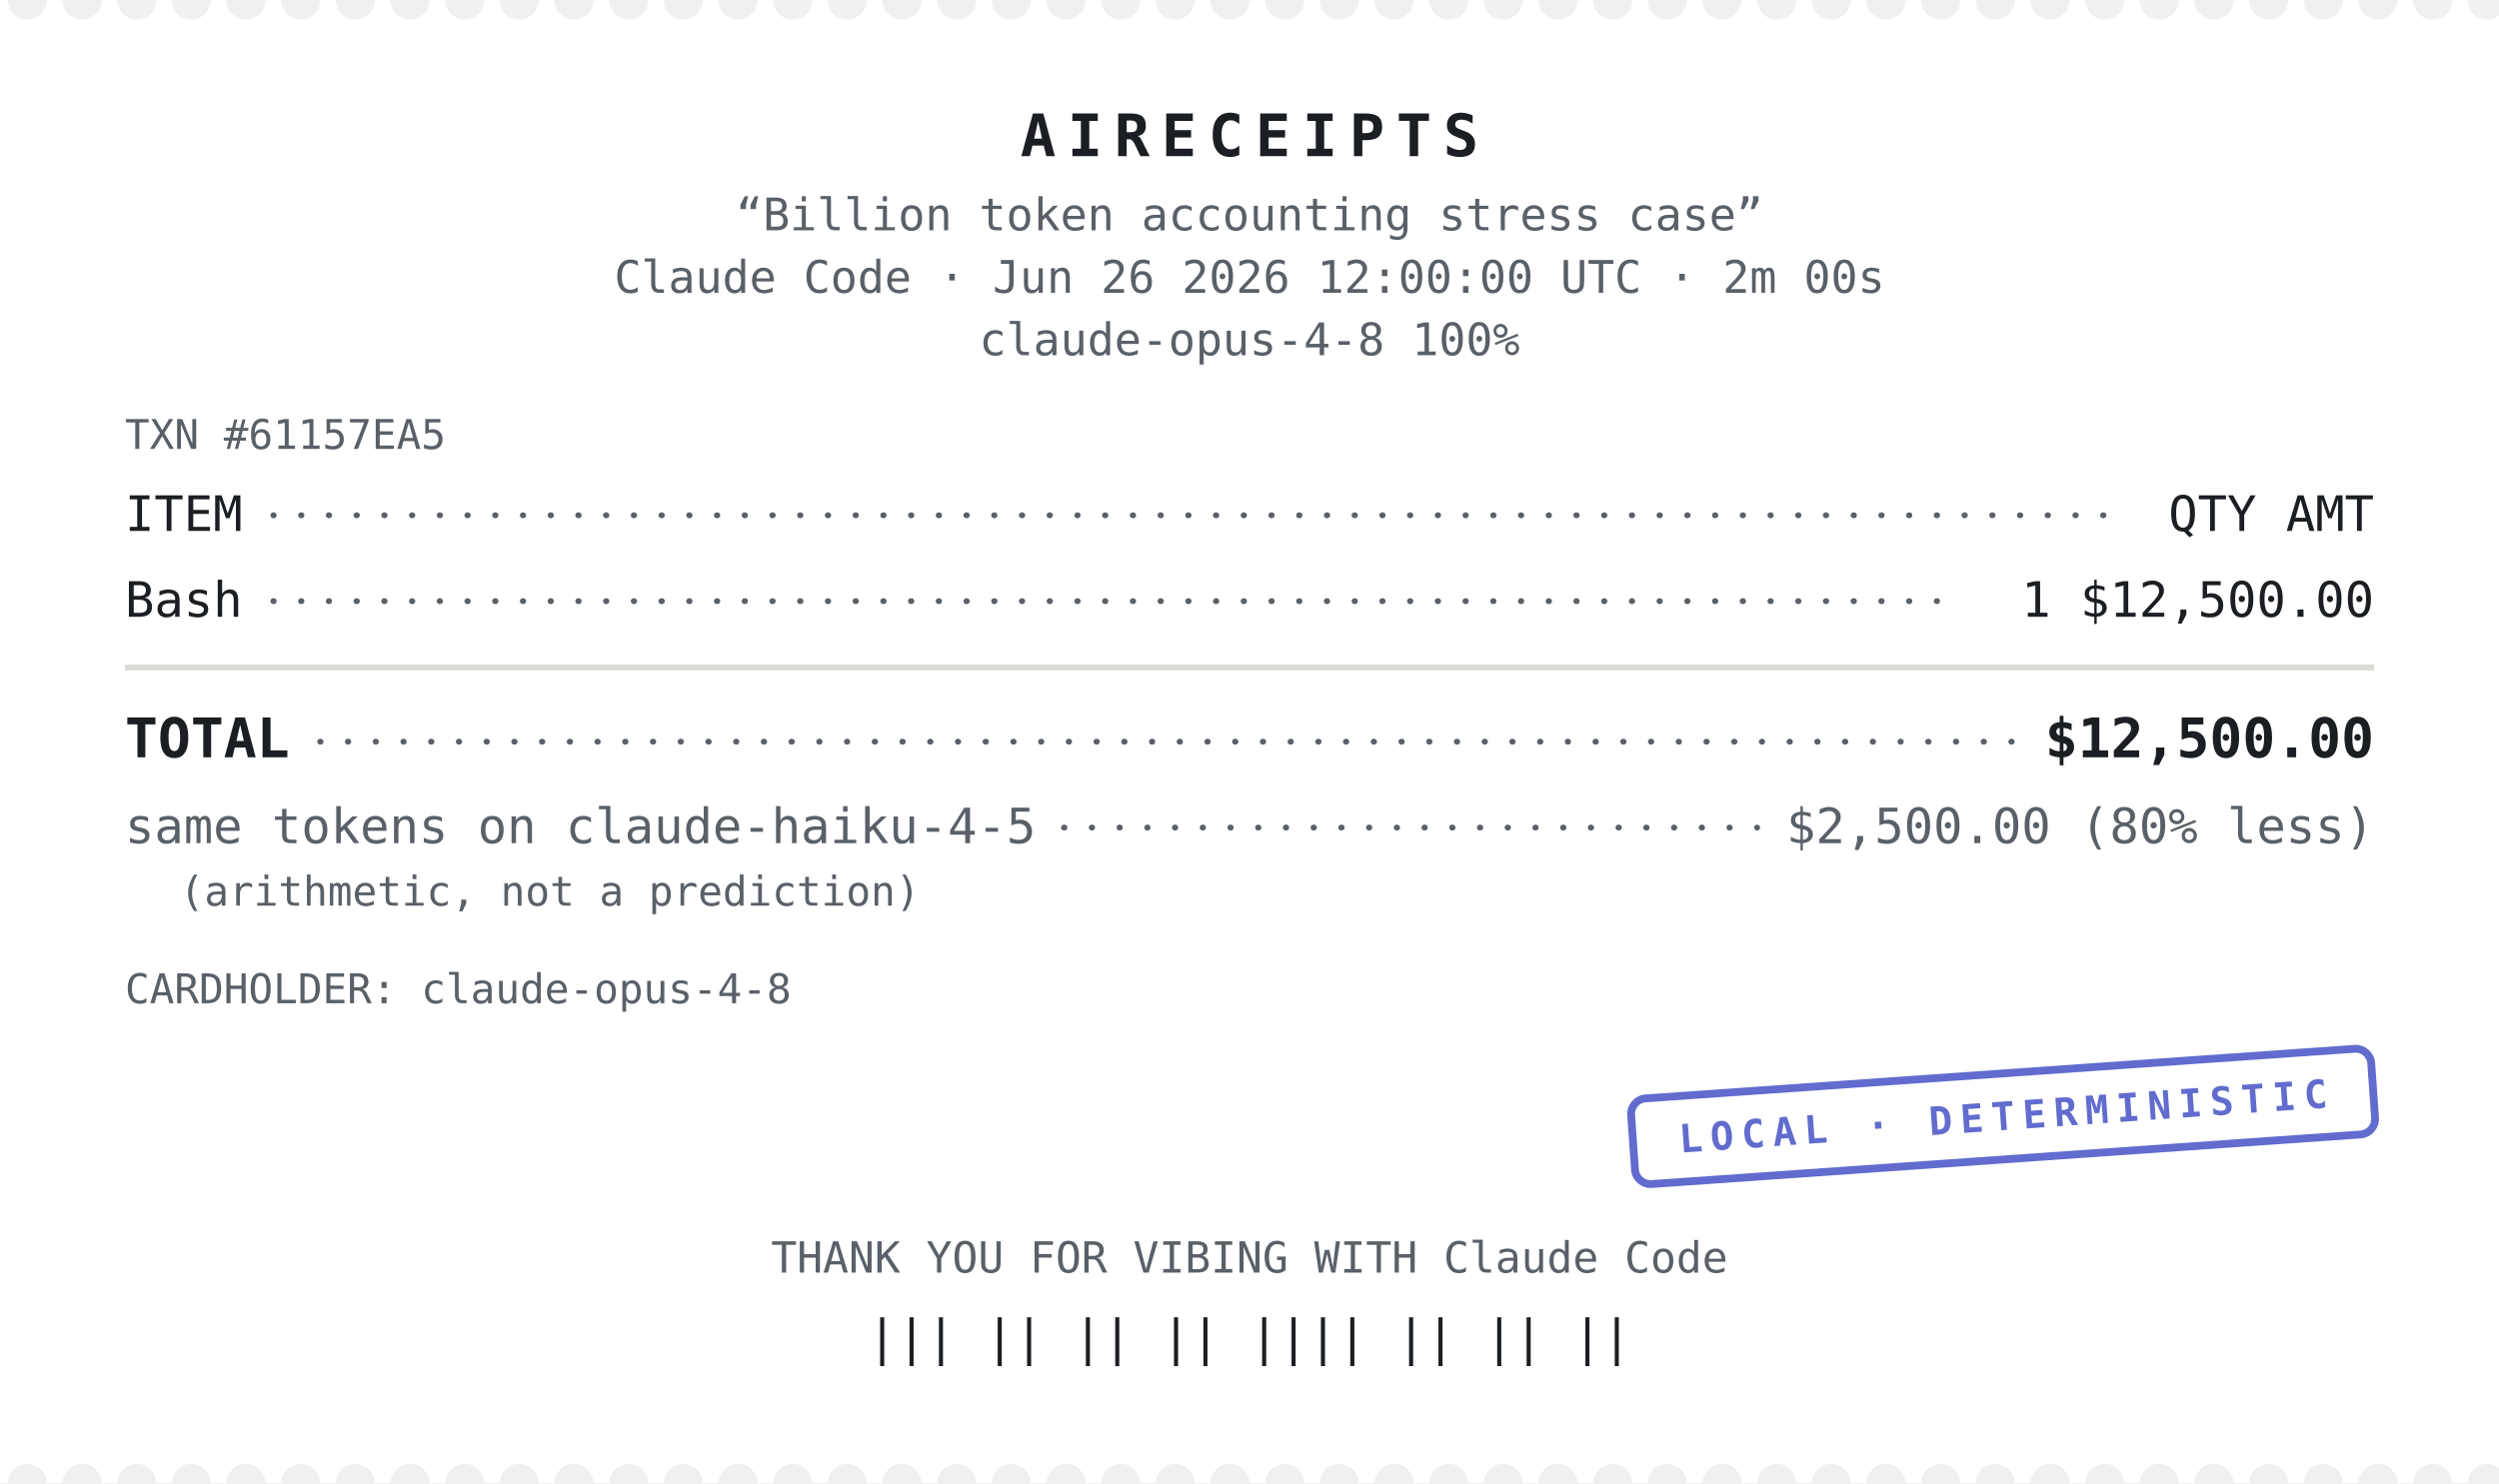
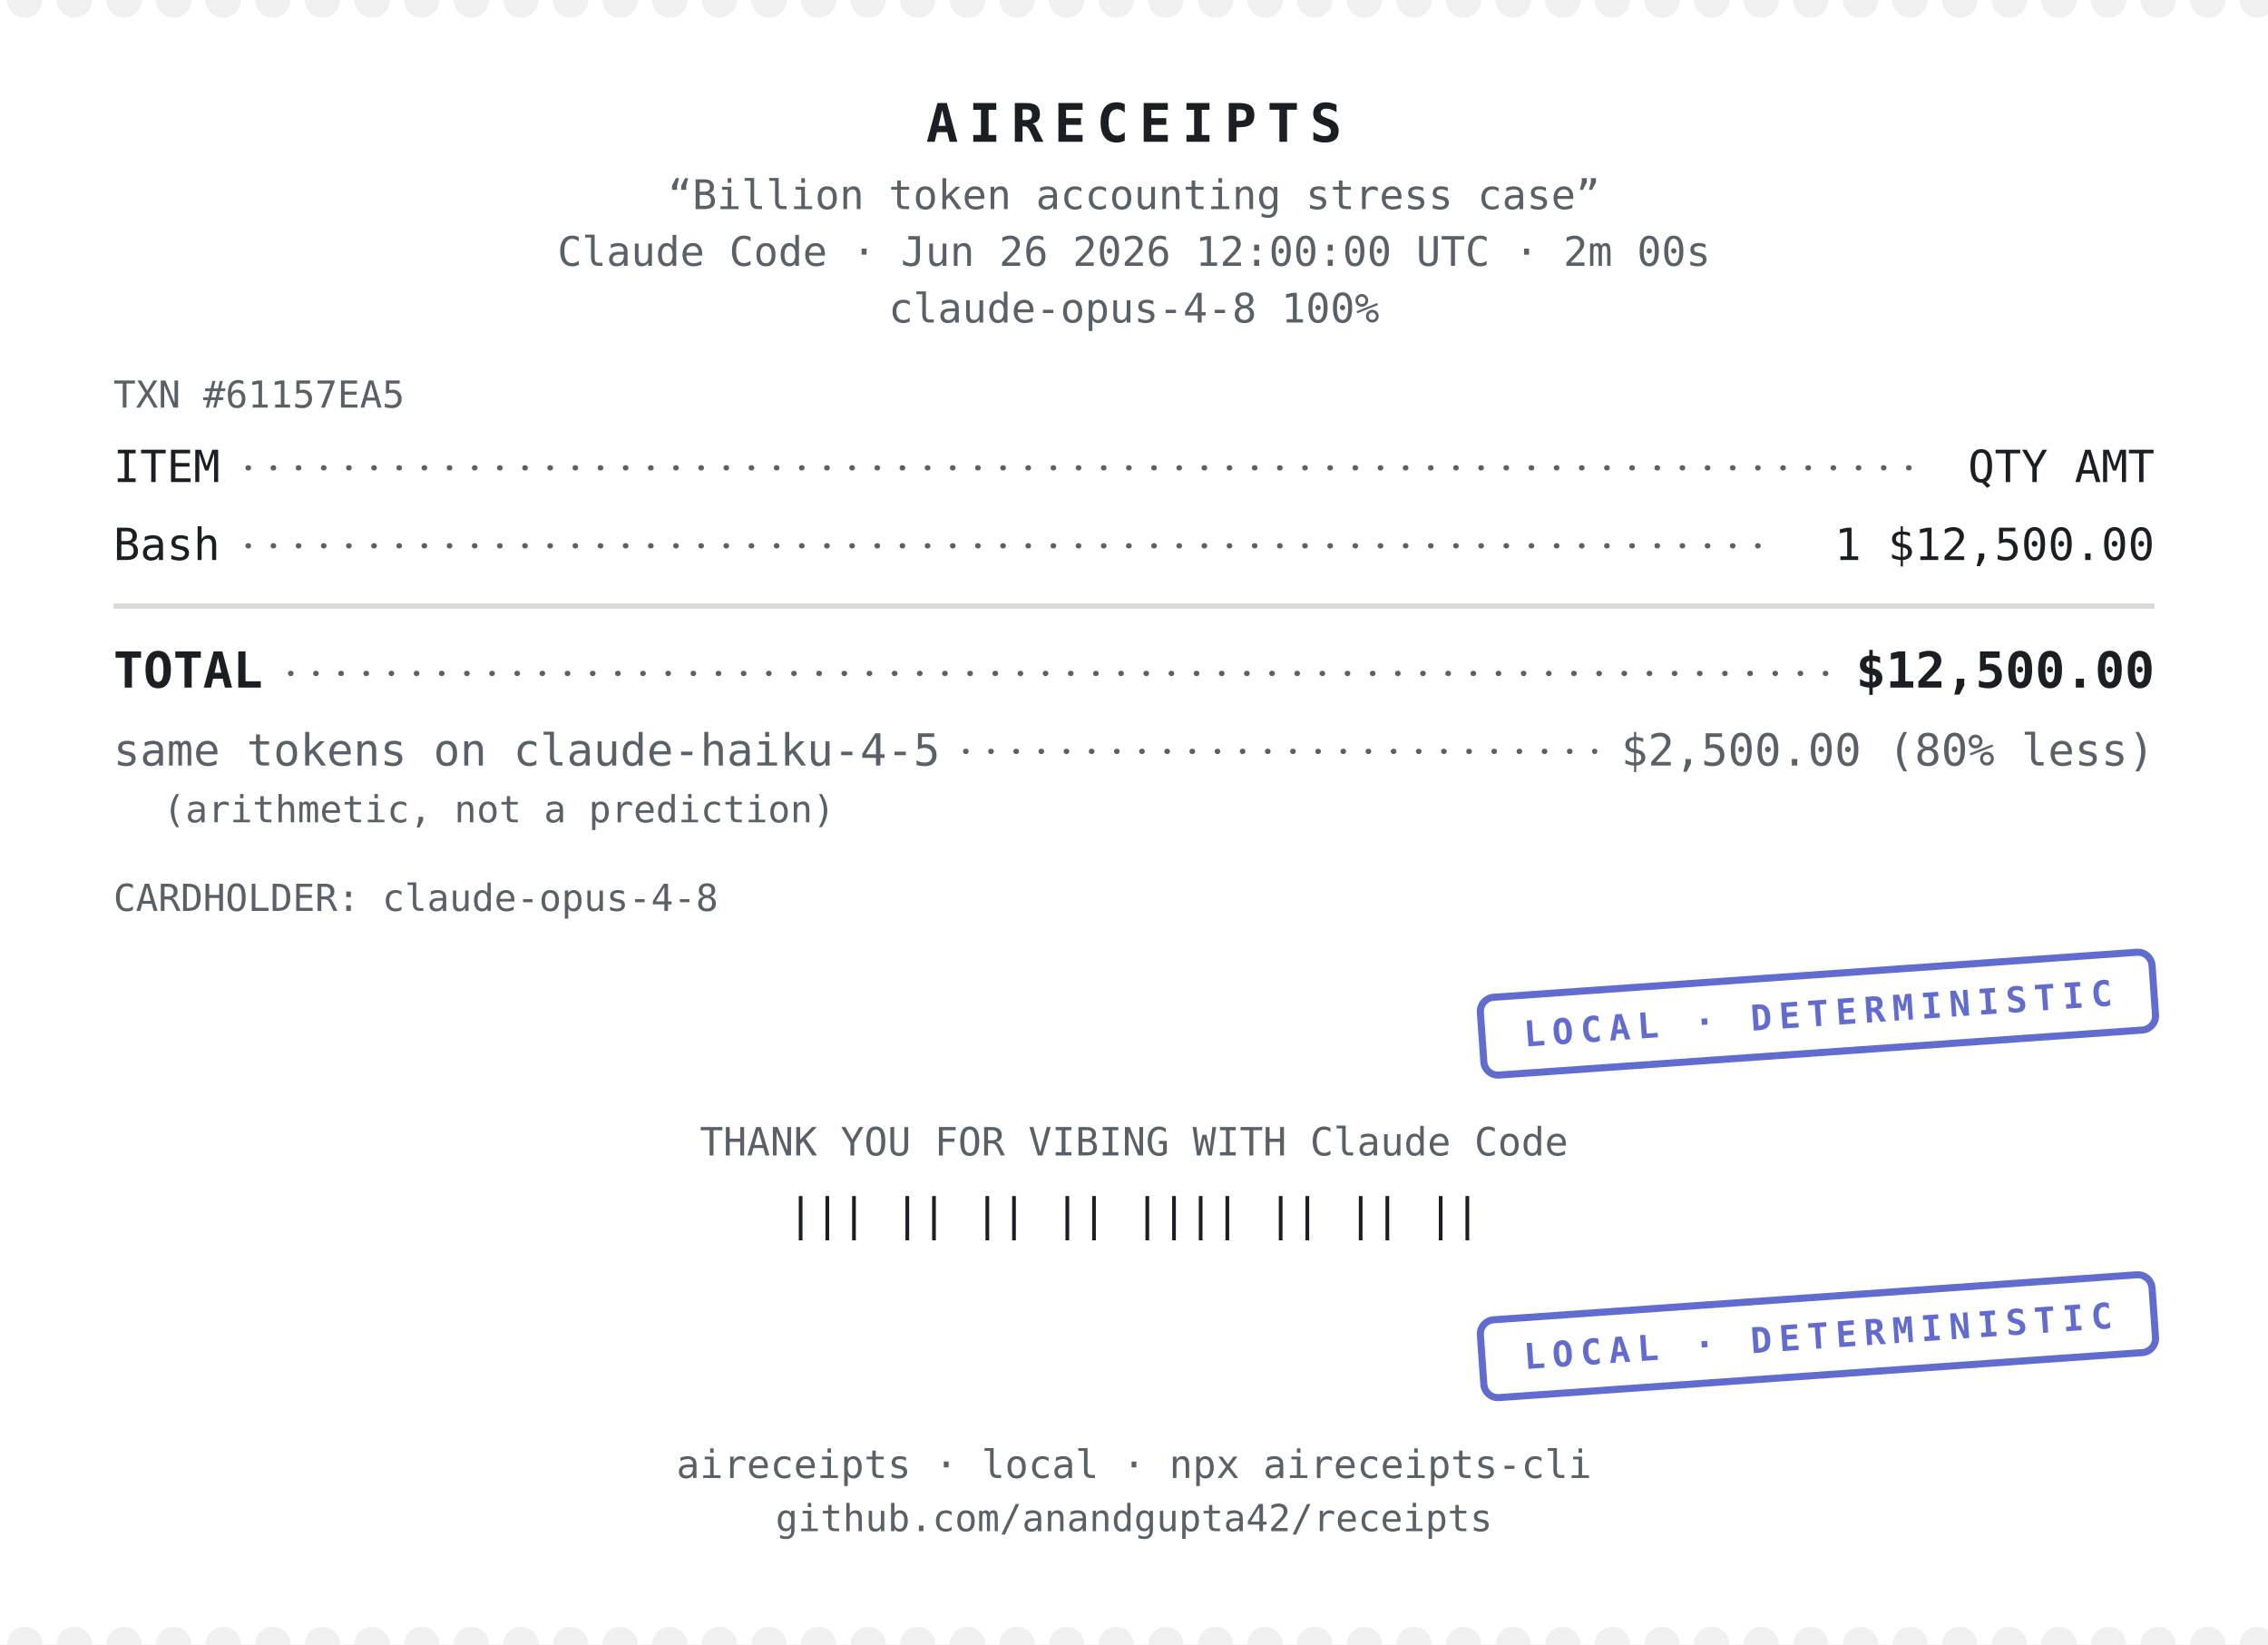
- <svg xmlns="http://www.w3.org/2000/svg" width="640" height="380" viewBox="0 0 640 380" font-family="&quot;SF Mono&quot;,&quot;Cascadia Code&quot;,&quot;JetBrains Mono&quot;,Menlo,Consolas,monospace" role="img" aria-label="aireceipts cost receipt">
+ <svg xmlns="http://www.w3.org/2000/svg" width="640" height="464" viewBox="0 0 640 464" font-family="&quot;SF Mono&quot;,&quot;Cascadia Code&quot;,&quot;JetBrains Mono&quot;,Menlo,Consolas,monospace" role="img" aria-label="aireceipts cost receipt">
  <g transform="translate(0 0)">
    <defs>
-       <mask id="perf-0" maskUnits="userSpaceOnUse" x="-5" y="-5" width="650" height="390">
-         <rect x="0" y="0" width="640" height="380" fill="#FFFFFF" />
+       <mask id="perf-0" maskUnits="userSpaceOnUse" x="-5" y="-5" width="650" height="474">
+         <rect x="0" y="0" width="640" height="464" fill="#FFFFFF" />
        <g class="perf-top">
          <circle cx="7" cy="0" r="5" fill="#000000" />
          <circle cx="21" cy="0" r="5" fill="#000000" />
          <circle cx="35" cy="0" r="5" fill="#000000" />
          <circle cx="49" cy="0" r="5" fill="#000000" />
          <circle cx="63" cy="0" r="5" fill="#000000" />
          <circle cx="77" cy="0" r="5" fill="#000000" />
          <circle cx="91" cy="0" r="5" fill="#000000" />
          <circle cx="105" cy="0" r="5" fill="#000000" />
          <circle cx="119" cy="0" r="5" fill="#000000" />
          <circle cx="133" cy="0" r="5" fill="#000000" />
          <circle cx="147" cy="0" r="5" fill="#000000" />
          <circle cx="161" cy="0" r="5" fill="#000000" />
          <circle cx="175" cy="0" r="5" fill="#000000" />
          <circle cx="189" cy="0" r="5" fill="#000000" />
          <circle cx="203" cy="0" r="5" fill="#000000" />
          <circle cx="217" cy="0" r="5" fill="#000000" />
          <circle cx="231" cy="0" r="5" fill="#000000" />
          <circle cx="245" cy="0" r="5" fill="#000000" />
          <circle cx="259" cy="0" r="5" fill="#000000" />
          <circle cx="273" cy="0" r="5" fill="#000000" />
          <circle cx="287" cy="0" r="5" fill="#000000" />
          <circle cx="301" cy="0" r="5" fill="#000000" />
          <circle cx="315" cy="0" r="5" fill="#000000" />
          <circle cx="329" cy="0" r="5" fill="#000000" />
          <circle cx="343" cy="0" r="5" fill="#000000" />
          <circle cx="357" cy="0" r="5" fill="#000000" />
          <circle cx="371" cy="0" r="5" fill="#000000" />
          <circle cx="385" cy="0" r="5" fill="#000000" />
          <circle cx="399" cy="0" r="5" fill="#000000" />
          <circle cx="413" cy="0" r="5" fill="#000000" />
          <circle cx="427" cy="0" r="5" fill="#000000" />
          <circle cx="441" cy="0" r="5" fill="#000000" />
          <circle cx="455" cy="0" r="5" fill="#000000" />
          <circle cx="469" cy="0" r="5" fill="#000000" />
          <circle cx="483" cy="0" r="5" fill="#000000" />
          <circle cx="497" cy="0" r="5" fill="#000000" />
          <circle cx="511" cy="0" r="5" fill="#000000" />
          <circle cx="525" cy="0" r="5" fill="#000000" />
          <circle cx="539" cy="0" r="5" fill="#000000" />
          <circle cx="553" cy="0" r="5" fill="#000000" />
          <circle cx="567" cy="0" r="5" fill="#000000" />
          <circle cx="581" cy="0" r="5" fill="#000000" />
          <circle cx="595" cy="0" r="5" fill="#000000" />
          <circle cx="609" cy="0" r="5" fill="#000000" />
          <circle cx="623" cy="0" r="5" fill="#000000" />
          <circle cx="637" cy="0" r="5" fill="#000000" />
        </g>
        <g class="perf-bottom">
-           <circle cx="7" cy="380" r="5" fill="#000000" />
-           <circle cx="21" cy="380" r="5" fill="#000000" />
-           <circle cx="35" cy="380" r="5" fill="#000000" />
-           <circle cx="49" cy="380" r="5" fill="#000000" />
-           <circle cx="63" cy="380" r="5" fill="#000000" />
-           <circle cx="77" cy="380" r="5" fill="#000000" />
-           <circle cx="91" cy="380" r="5" fill="#000000" />
-           <circle cx="105" cy="380" r="5" fill="#000000" />
-           <circle cx="119" cy="380" r="5" fill="#000000" />
-           <circle cx="133" cy="380" r="5" fill="#000000" />
-           <circle cx="147" cy="380" r="5" fill="#000000" />
-           <circle cx="161" cy="380" r="5" fill="#000000" />
-           <circle cx="175" cy="380" r="5" fill="#000000" />
-           <circle cx="189" cy="380" r="5" fill="#000000" />
-           <circle cx="203" cy="380" r="5" fill="#000000" />
-           <circle cx="217" cy="380" r="5" fill="#000000" />
-           <circle cx="231" cy="380" r="5" fill="#000000" />
-           <circle cx="245" cy="380" r="5" fill="#000000" />
-           <circle cx="259" cy="380" r="5" fill="#000000" />
-           <circle cx="273" cy="380" r="5" fill="#000000" />
-           <circle cx="287" cy="380" r="5" fill="#000000" />
-           <circle cx="301" cy="380" r="5" fill="#000000" />
-           <circle cx="315" cy="380" r="5" fill="#000000" />
-           <circle cx="329" cy="380" r="5" fill="#000000" />
-           <circle cx="343" cy="380" r="5" fill="#000000" />
-           <circle cx="357" cy="380" r="5" fill="#000000" />
-           <circle cx="371" cy="380" r="5" fill="#000000" />
-           <circle cx="385" cy="380" r="5" fill="#000000" />
-           <circle cx="399" cy="380" r="5" fill="#000000" />
-           <circle cx="413" cy="380" r="5" fill="#000000" />
-           <circle cx="427" cy="380" r="5" fill="#000000" />
-           <circle cx="441" cy="380" r="5" fill="#000000" />
-           <circle cx="455" cy="380" r="5" fill="#000000" />
-           <circle cx="469" cy="380" r="5" fill="#000000" />
-           <circle cx="483" cy="380" r="5" fill="#000000" />
-           <circle cx="497" cy="380" r="5" fill="#000000" />
-           <circle cx="511" cy="380" r="5" fill="#000000" />
-           <circle cx="525" cy="380" r="5" fill="#000000" />
-           <circle cx="539" cy="380" r="5" fill="#000000" />
-           <circle cx="553" cy="380" r="5" fill="#000000" />
-           <circle cx="567" cy="380" r="5" fill="#000000" />
-           <circle cx="581" cy="380" r="5" fill="#000000" />
-           <circle cx="595" cy="380" r="5" fill="#000000" />
-           <circle cx="609" cy="380" r="5" fill="#000000" />
-           <circle cx="623" cy="380" r="5" fill="#000000" />
-           <circle cx="637" cy="380" r="5" fill="#000000" />
+           <circle cx="7" cy="464" r="5" fill="#000000" />
+           <circle cx="21" cy="464" r="5" fill="#000000" />
+           <circle cx="35" cy="464" r="5" fill="#000000" />
+           <circle cx="49" cy="464" r="5" fill="#000000" />
+           <circle cx="63" cy="464" r="5" fill="#000000" />
+           <circle cx="77" cy="464" r="5" fill="#000000" />
+           <circle cx="91" cy="464" r="5" fill="#000000" />
+           <circle cx="105" cy="464" r="5" fill="#000000" />
+           <circle cx="119" cy="464" r="5" fill="#000000" />
+           <circle cx="133" cy="464" r="5" fill="#000000" />
+           <circle cx="147" cy="464" r="5" fill="#000000" />
+           <circle cx="161" cy="464" r="5" fill="#000000" />
+           <circle cx="175" cy="464" r="5" fill="#000000" />
+           <circle cx="189" cy="464" r="5" fill="#000000" />
+           <circle cx="203" cy="464" r="5" fill="#000000" />
+           <circle cx="217" cy="464" r="5" fill="#000000" />
+           <circle cx="231" cy="464" r="5" fill="#000000" />
+           <circle cx="245" cy="464" r="5" fill="#000000" />
+           <circle cx="259" cy="464" r="5" fill="#000000" />
+           <circle cx="273" cy="464" r="5" fill="#000000" />
+           <circle cx="287" cy="464" r="5" fill="#000000" />
+           <circle cx="301" cy="464" r="5" fill="#000000" />
+           <circle cx="315" cy="464" r="5" fill="#000000" />
+           <circle cx="329" cy="464" r="5" fill="#000000" />
+           <circle cx="343" cy="464" r="5" fill="#000000" />
+           <circle cx="357" cy="464" r="5" fill="#000000" />
+           <circle cx="371" cy="464" r="5" fill="#000000" />
+           <circle cx="385" cy="464" r="5" fill="#000000" />
+           <circle cx="399" cy="464" r="5" fill="#000000" />
+           <circle cx="413" cy="464" r="5" fill="#000000" />
+           <circle cx="427" cy="464" r="5" fill="#000000" />
+           <circle cx="441" cy="464" r="5" fill="#000000" />
+           <circle cx="455" cy="464" r="5" fill="#000000" />
+           <circle cx="469" cy="464" r="5" fill="#000000" />
+           <circle cx="483" cy="464" r="5" fill="#000000" />
+           <circle cx="497" cy="464" r="5" fill="#000000" />
+           <circle cx="511" cy="464" r="5" fill="#000000" />
+           <circle cx="525" cy="464" r="5" fill="#000000" />
+           <circle cx="539" cy="464" r="5" fill="#000000" />
+           <circle cx="553" cy="464" r="5" fill="#000000" />
+           <circle cx="567" cy="464" r="5" fill="#000000" />
+           <circle cx="581" cy="464" r="5" fill="#000000" />
+           <circle cx="595" cy="464" r="5" fill="#000000" />
+           <circle cx="609" cy="464" r="5" fill="#000000" />
+           <circle cx="623" cy="464" r="5" fill="#000000" />
+           <circle cx="637" cy="464" r="5" fill="#000000" />
        </g>
      </mask>
    </defs>
-     <rect x="0" y="0" width="640" height="380" fill="#FFFFFF" mask="url(#perf-0)" />
+     <rect x="0" y="0" width="640" height="464" fill="#FFFFFF" mask="url(#perf-0)" />
    <text x="320" y="40" font-size="15" fill="#1B1E22" text-anchor="middle" font-weight="700" letter-spacing="3">AIRECEIPTS</text>
    <text x="320" y="59" font-size="11.5" fill="#5A6068" text-anchor="middle">“Billion token accounting stress case”</text>
    <text x="320" y="75" font-size="11.5" fill="#5A6068" text-anchor="middle">Claude Code · Jun 26 2026 12:00:00 UTC · 2m 00s</text>
    <text x="320" y="91" font-size="11.5" fill="#5A6068" text-anchor="middle">claude-opus-4-8 100%</text>
    <text x="32" y="115" font-size="10.5" fill="#5A6068" text-anchor="start">TXN #61157EA5</text>
    <text x="32" y="136" font-size="12.5" fill="#1B1E22" text-anchor="start">ITEM</text>
    <text x="608" y="136" font-size="12.5" fill="#1B1E22" text-anchor="end">QTY  AMT</text>
    <line x1="70" y1="132" x2="540" y2="132" stroke="#5A6068" stroke-width="1.5" stroke-linecap="round" stroke-dasharray="0.1 7" />
    <text x="32" y="158" font-size="12.5" fill="#1B1E22" text-anchor="start">Bash</text>
    <text x="608" y="158" font-size="12.5" fill="#1B1E22" text-anchor="end">1  $12,500.00</text>
    <line x1="70" y1="154" x2="502.5" y2="154" stroke="#5A6068" stroke-width="1.5" stroke-linecap="round" stroke-dasharray="0.1 7" />
    <line x1="32" y1="171" x2="608" y2="171" stroke="#D8DBD6" stroke-width="1.5" />
    <text x="32" y="194" font-size="14" fill="#1B1E22" text-anchor="start" font-weight="700">TOTAL</text>
    <text x="608" y="194" font-size="14" fill="#1B1E22" text-anchor="end" font-weight="700">$12,500.00</text>
    <line x1="82" y1="190" x2="516" y2="190" stroke="#5A6068" stroke-width="1.5" stroke-linecap="round" stroke-dasharray="0.1 7" />
    <text x="32" y="216" font-size="12.5" fill="#5A6068" text-anchor="start" font-weight="400">same tokens on claude-haiku-4-5</text>
    <text x="608" y="216" font-size="12.5" fill="#5A6068" text-anchor="end" font-weight="400">$2,500.00 (80% less)</text>
    <line x1="272.5" y1="212" x2="450" y2="212" stroke="#5A6068" stroke-width="1.5" stroke-linecap="round" stroke-dasharray="0.1 7" />
    <text x="46" y="232" font-size="10.5" fill="#5A6068" text-anchor="start">(arithmetic, not a prediction)</text>
    <text x="32" y="257" font-size="10.5" fill="#5A6068" text-anchor="start">CARDHOLDER: claude-opus-4-8</text>
    <g class="stamp" opacity="0.8" transform="rotate(-4 513 286)">
      <rect x="418" y="275" width="190" height="22" rx="4" fill="none" stroke="#3947C2" stroke-width="2" />
      <text x="513" y="289.5" font-size="10" fill="#3947C2" text-anchor="middle" font-weight="700" letter-spacing="2">LOCAL · DETERMINISTIC</text>
    </g>
    <text x="320" y="326" font-size="11" fill="#5A6068" text-anchor="middle">THANK YOU FOR VIBING WITH Claude Code</text>
    <text x="320" y="347" font-size="12.5" fill="#1B1E22" text-anchor="middle">||| || || || |||| || || ||</text>
+     <g class="stamp" opacity="0.8" transform="rotate(-4 513 377)">
+       <rect x="418" y="366" width="190" height="22" rx="4" fill="none" stroke="#3947C2" stroke-width="2" />
+       <text x="513" y="380.5" font-size="10" fill="#3947C2" text-anchor="middle" font-weight="700" letter-spacing="2">LOCAL · DETERMINISTIC</text>
+     </g>
+     <text x="320" y="417" font-size="11" fill="#5A6068" text-anchor="middle">aireceipts · local · npx aireceipts-cli</text>
+     <text x="320" y="432" font-size="10.5" fill="#5A6068" text-anchor="middle">github.com/anandgupta42/receipts</text>
  </g>
</svg>
